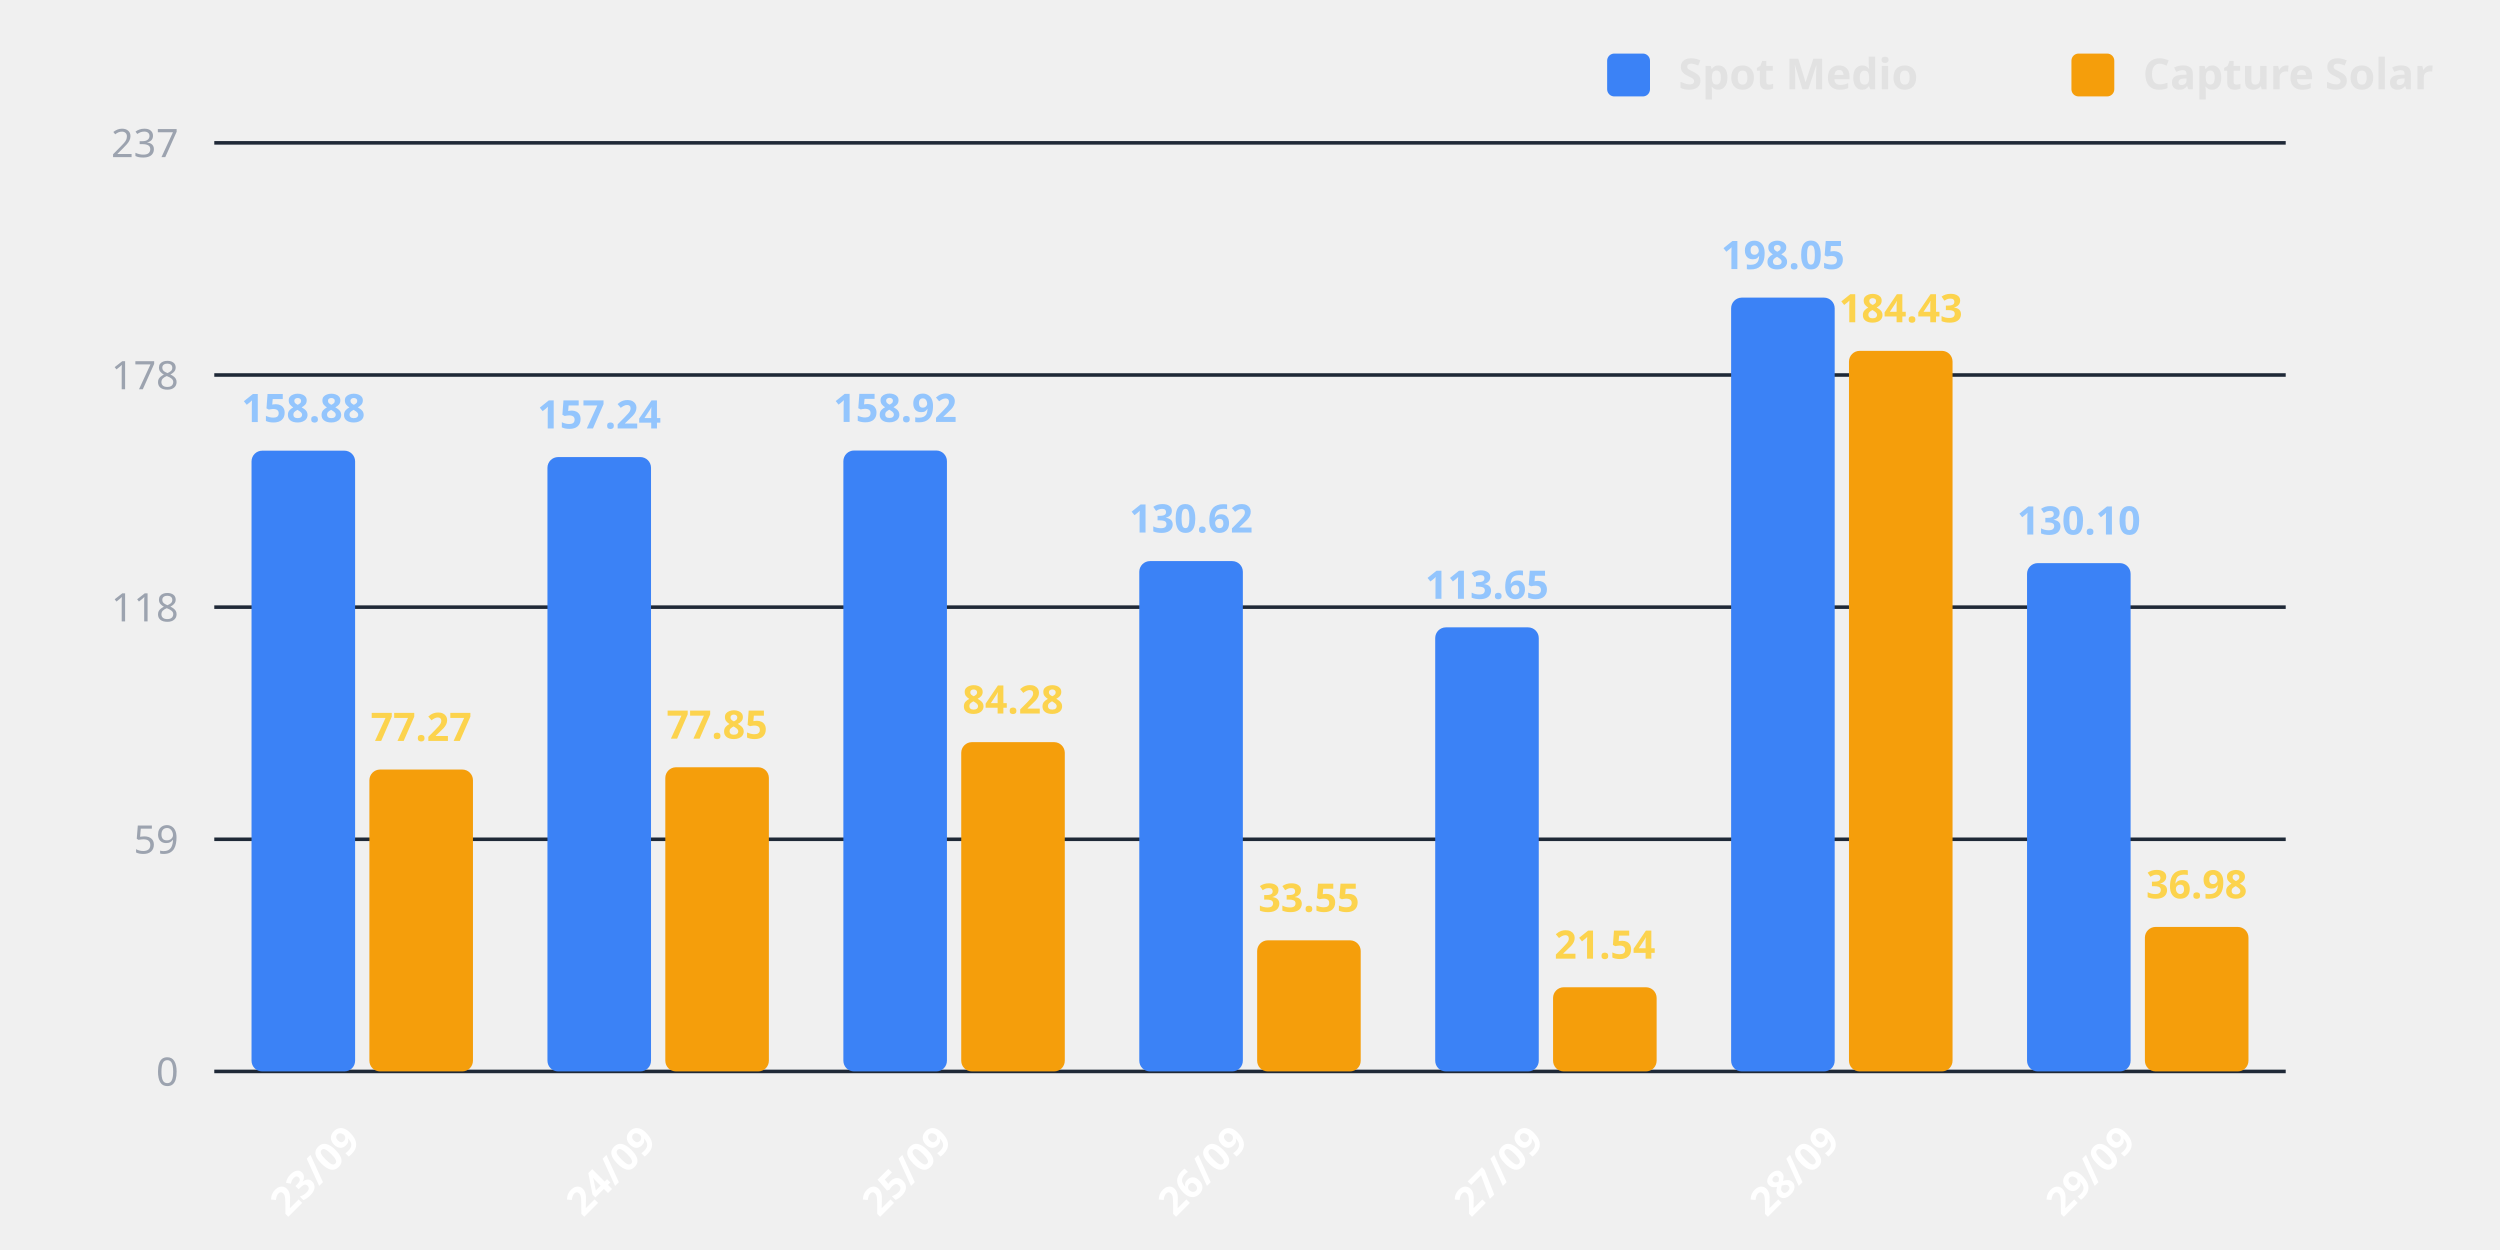
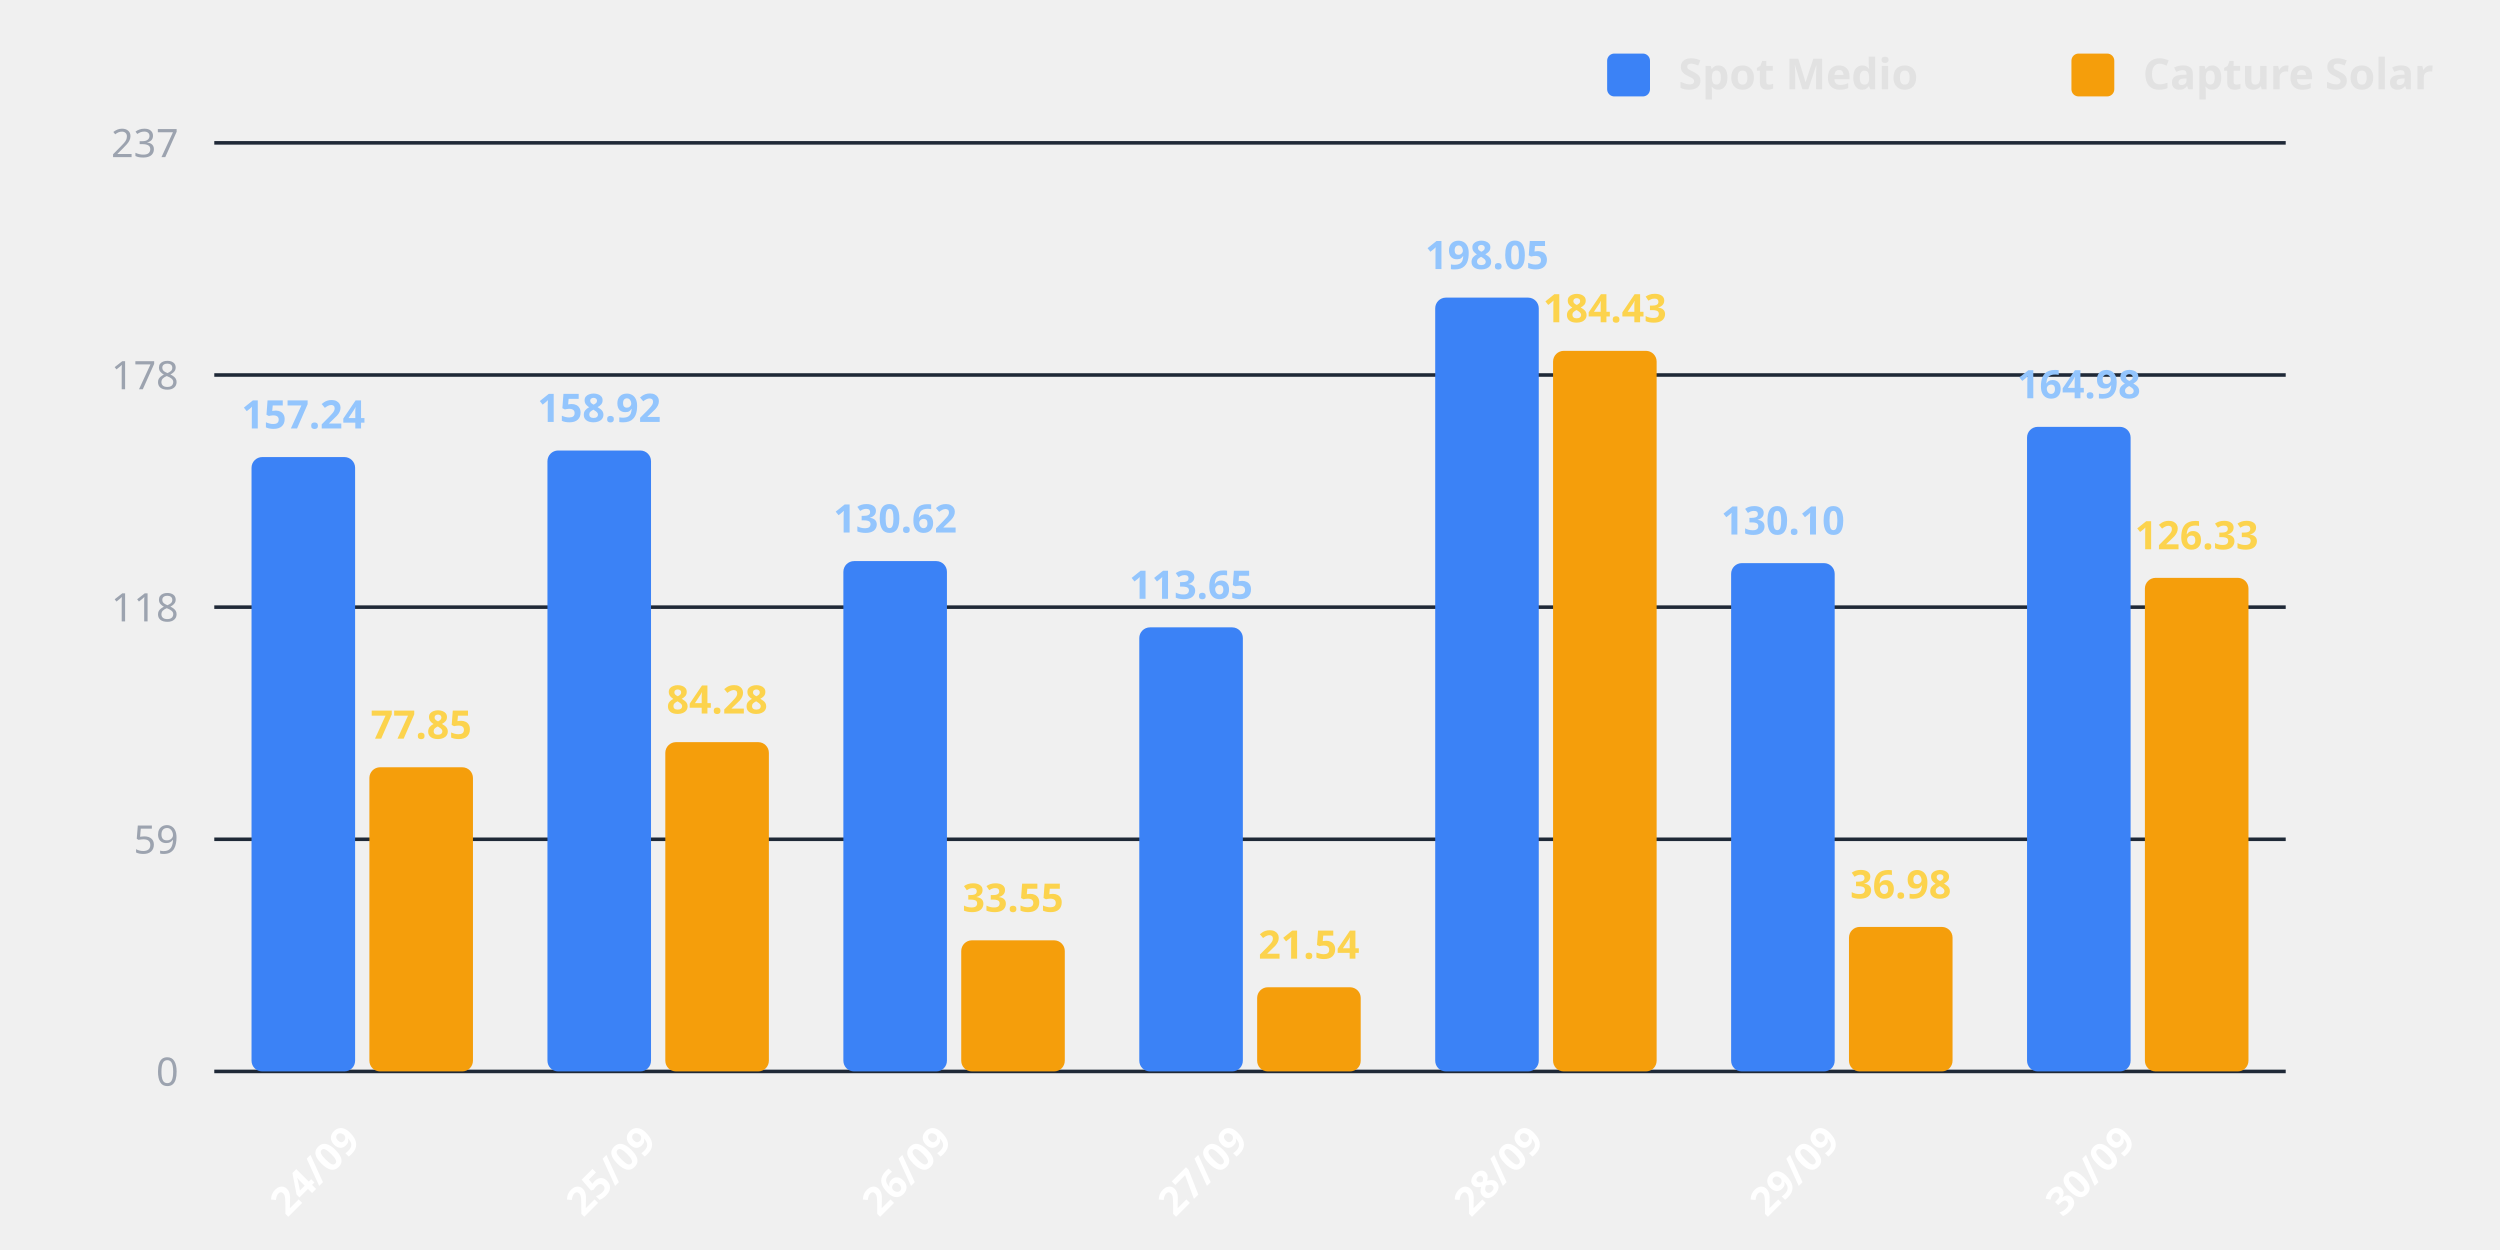
<svg xmlns="http://www.w3.org/2000/svg" viewBox="0 0 700 350" style="font-family: sans-serif; background-color: #0b0f19;">
  <rect x="450" y="15" width="12" height="12" fill="#3b82f6" rx="2" />
  <text x="470" y="25" font-size="12" fill="#e2e2e2" font-weight="bold">Spot Medio</text>
  <rect x="580" y="15" width="12" height="12" fill="#f59e0b" rx="2" />
  <text x="600" y="25" font-size="12" fill="#e2e2e2" font-weight="bold">Capture Solar</text>
  <line x1="60" y1="300.0" x2="640" y2="300.0" stroke="#1f2937" stroke-width="1" />
  <text x="50" y="304.0" text-anchor="end" font-size="11" fill="#9ca3af">0</text>
  <line x1="60" y1="235.0" x2="640" y2="235.0" stroke="#1f2937" stroke-width="1" />
  <text x="50" y="239.0" text-anchor="end" font-size="11" fill="#9ca3af">59</text>
  <line x1="60" y1="170.0" x2="640" y2="170.0" stroke="#1f2937" stroke-width="1" />
  <text x="50" y="174.0" text-anchor="end" font-size="11" fill="#9ca3af">118</text>
  <line x1="60" y1="105.0" x2="640" y2="105.0" stroke="#1f2937" stroke-width="1" />
  <text x="50" y="109.0" text-anchor="end" font-size="11" fill="#9ca3af">178</text>
  <line x1="60" y1="40.0" x2="640" y2="40.0" stroke="#1f2937" stroke-width="1" />
  <text x="50" y="44.0" text-anchor="end" font-size="11" fill="#9ca3af">237</text>
-   <text x="101.429" y="320" text-anchor="end" transform="rotate(-45, 101.4286, 320)" font-size="11" font-weight="bold" fill="#ffffff">23/09</text>
-   <rect x="70.429" y="126.188" width="29.0" height="173.812" fill="#3b82f6" rx="3" />
-   <text x="84.929" y="118.188" text-anchor="middle" font-size="11" font-weight="bold" fill="#93c5fd">158.88</text>
-   <rect x="103.429" y="215.47" width="29.0" height="84.53" fill="#f59e0b" rx="3" />
-   <text x="117.929" y="207.47" text-anchor="middle" font-size="11" font-weight="bold" fill="#fcd34d">77.27</text>
-   <text x="184.286" y="320" text-anchor="end" transform="rotate(-45, 184.2857, 320)" font-size="11" font-weight="bold" fill="#ffffff">24/09</text>
-   <rect x="153.286" y="127.977" width="29.0" height="172.023" fill="#3b82f6" rx="3" />
-   <text x="167.786" y="119.977" text-anchor="middle" font-size="11" font-weight="bold" fill="#93c5fd">157.24</text>
-   <rect x="186.286" y="214.834" width="29.0" height="85.166" fill="#f59e0b" rx="3" />
-   <text x="200.786" y="206.834" text-anchor="middle" font-size="11" font-weight="bold" fill="#fcd34d">77.85</text>
-   <text x="267.143" y="320" text-anchor="end" transform="rotate(-45, 267.1429, 320)" font-size="11" font-weight="bold" fill="#ffffff">25/09</text>
-   <rect x="236.143" y="126.141" width="29.0" height="173.859" fill="#3b82f6" rx="3" />
-   <text x="250.643" y="118.141" text-anchor="middle" font-size="11" font-weight="bold" fill="#93c5fd">158.92</text>
-   <rect x="269.143" y="207.799" width="29.0" height="92.201" fill="#f59e0b" rx="3" />
-   <text x="283.643" y="199.799" text-anchor="middle" font-size="11" font-weight="bold" fill="#fcd34d">84.28</text>
-   <text x="350.0" y="320" text-anchor="end" transform="rotate(-45, 350.0, 320)" font-size="11" font-weight="bold" fill="#ffffff">26/09</text>
-   <rect x="319.0" y="157.106" width="29.0" height="142.894" fill="#3b82f6" rx="3" />
-   <text x="333.5" y="149.106" text-anchor="middle" font-size="11" font-weight="bold" fill="#93c5fd">130.62</text>
-   <rect x="352.0" y="263.292" width="29.0" height="36.708" fill="#f59e0b" rx="3" />
-   <text x="366.5" y="255.292" text-anchor="middle" font-size="11" font-weight="bold" fill="#fcd34d">33.55</text>
-   <text x="432.857" y="320" text-anchor="end" transform="rotate(-45, 432.8571, 320)" font-size="11" font-weight="bold" fill="#ffffff">27/09</text>
-   <rect x="401.857" y="175.661" width="29.0" height="124.339" fill="#3b82f6" rx="3" />
-   <text x="416.357" y="167.661" text-anchor="middle" font-size="11" font-weight="bold" fill="#93c5fd">113.65</text>
-   <rect x="434.857" y="276.431" width="29.0" height="23.569" fill="#f59e0b" rx="3" />
-   <text x="449.357" y="268.431" text-anchor="middle" font-size="11" font-weight="bold" fill="#fcd34d">21.54</text>
-   <text x="515.714" y="320" text-anchor="end" transform="rotate(-45, 515.7143, 320)" font-size="11" font-weight="bold" fill="#ffffff">28/09</text>
-   <rect x="484.714" y="83.333" width="29.0" height="216.667" fill="#3b82f6" rx="3" />
-   <text x="499.214" y="75.333" text-anchor="middle" font-size="11" font-weight="bold" fill="#93c5fd">198.05</text>
-   <rect x="517.714" y="98.237" width="29.0" height="201.763" fill="#f59e0b" rx="3" />
-   <text x="532.214" y="90.237" text-anchor="middle" font-size="11" font-weight="bold" fill="#fcd34d">184.43</text>
-   <text x="598.571" y="320" text-anchor="end" transform="rotate(-45, 598.5714, 320)" font-size="11" font-weight="bold" fill="#ffffff">29/09</text>
-   <rect x="567.571" y="157.674" width="29.0" height="142.326" fill="#3b82f6" rx="3" />
-   <text x="582.071" y="149.674" text-anchor="middle" font-size="11" font-weight="bold" fill="#93c5fd">130.10</text>
-   <rect x="600.571" y="259.54" width="29.0" height="40.46" fill="#f59e0b" rx="3" />
-   <text x="615.071" y="251.54" text-anchor="middle" font-size="11" font-weight="bold" fill="#fcd34d">36.98</text>
+   <text x="101.429" y="320" text-anchor="end" transform="rotate(-45, 101.4286, 320)" font-size="11" font-weight="bold" fill="#ffffff">24/09</text>
+   <rect x="70.429" y="127.977" width="29.0" height="172.023" fill="#3b82f6" rx="3" />
+   <text x="84.929" y="119.977" text-anchor="middle" font-size="11" font-weight="bold" fill="#93c5fd">157.24</text>
+   <rect x="103.429" y="214.834" width="29.0" height="85.166" fill="#f59e0b" rx="3" />
+   <text x="117.929" y="206.834" text-anchor="middle" font-size="11" font-weight="bold" fill="#fcd34d">77.85</text>
+   <text x="184.286" y="320" text-anchor="end" transform="rotate(-45, 184.2857, 320)" font-size="11" font-weight="bold" fill="#ffffff">25/09</text>
+   <rect x="153.286" y="126.141" width="29.0" height="173.859" fill="#3b82f6" rx="3" />
+   <text x="167.786" y="118.141" text-anchor="middle" font-size="11" font-weight="bold" fill="#93c5fd">158.92</text>
+   <rect x="186.286" y="207.799" width="29.0" height="92.201" fill="#f59e0b" rx="3" />
+   <text x="200.786" y="199.799" text-anchor="middle" font-size="11" font-weight="bold" fill="#fcd34d">84.28</text>
+   <text x="267.143" y="320" text-anchor="end" transform="rotate(-45, 267.1429, 320)" font-size="11" font-weight="bold" fill="#ffffff">26/09</text>
+   <rect x="236.143" y="157.106" width="29.0" height="142.894" fill="#3b82f6" rx="3" />
+   <text x="250.643" y="149.106" text-anchor="middle" font-size="11" font-weight="bold" fill="#93c5fd">130.62</text>
+   <rect x="269.143" y="263.292" width="29.0" height="36.708" fill="#f59e0b" rx="3" />
+   <text x="283.643" y="255.292" text-anchor="middle" font-size="11" font-weight="bold" fill="#fcd34d">33.55</text>
+   <text x="350.0" y="320" text-anchor="end" transform="rotate(-45, 350.0, 320)" font-size="11" font-weight="bold" fill="#ffffff">27/09</text>
+   <rect x="319.0" y="175.661" width="29.0" height="124.339" fill="#3b82f6" rx="3" />
+   <text x="333.5" y="167.661" text-anchor="middle" font-size="11" font-weight="bold" fill="#93c5fd">113.65</text>
+   <rect x="352.0" y="276.431" width="29.0" height="23.569" fill="#f59e0b" rx="3" />
+   <text x="366.5" y="268.431" text-anchor="middle" font-size="11" font-weight="bold" fill="#fcd34d">21.54</text>
+   <text x="432.857" y="320" text-anchor="end" transform="rotate(-45, 432.8571, 320)" font-size="11" font-weight="bold" fill="#ffffff">28/09</text>
+   <rect x="401.857" y="83.333" width="29.0" height="216.667" fill="#3b82f6" rx="3" />
+   <text x="416.357" y="75.333" text-anchor="middle" font-size="11" font-weight="bold" fill="#93c5fd">198.05</text>
+   <rect x="434.857" y="98.237" width="29.0" height="201.763" fill="#f59e0b" rx="3" />
+   <text x="449.357" y="90.237" text-anchor="middle" font-size="11" font-weight="bold" fill="#fcd34d">184.43</text>
+   <text x="515.714" y="320" text-anchor="end" transform="rotate(-45, 515.7143, 320)" font-size="11" font-weight="bold" fill="#ffffff">29/09</text>
+   <rect x="484.714" y="157.674" width="29.0" height="142.326" fill="#3b82f6" rx="3" />
+   <text x="499.214" y="149.674" text-anchor="middle" font-size="11" font-weight="bold" fill="#93c5fd">130.10</text>
+   <rect x="517.714" y="259.54" width="29.0" height="40.46" fill="#f59e0b" rx="3" />
+   <text x="532.214" y="251.54" text-anchor="middle" font-size="11" font-weight="bold" fill="#fcd34d">36.98</text>
+   <text x="598.571" y="320" text-anchor="end" transform="rotate(-45, 598.5714, 320)" font-size="11" font-weight="bold" fill="#ffffff">30/09</text>
+   <rect x="567.571" y="119.515" width="29.0" height="180.485" fill="#3b82f6" rx="3" />
+   <text x="582.071" y="111.515" text-anchor="middle" font-size="11" font-weight="bold" fill="#93c5fd">164.98</text>
+   <rect x="600.571" y="161.797" width="29.0" height="138.203" fill="#f59e0b" rx="3" />
+   <text x="615.071" y="153.797" text-anchor="middle" font-size="11" font-weight="bold" fill="#fcd34d">126.33</text>
</svg>
